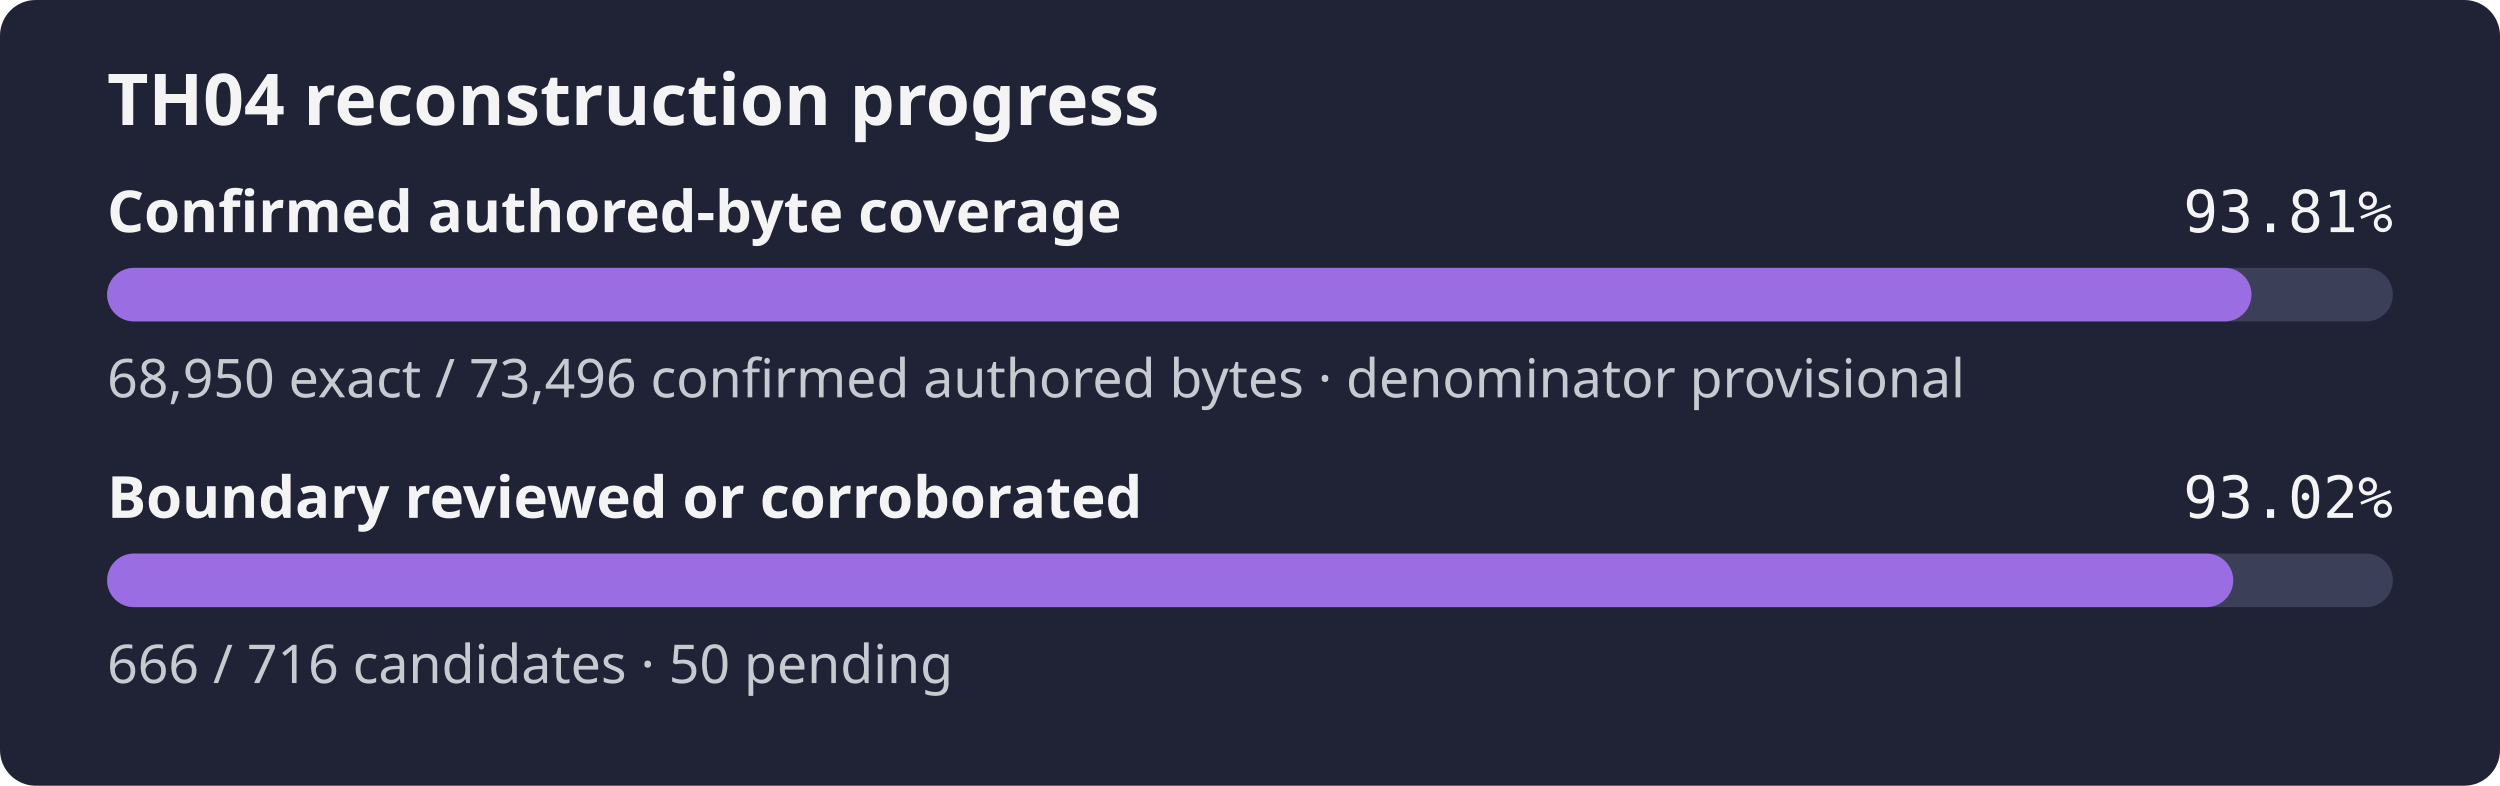
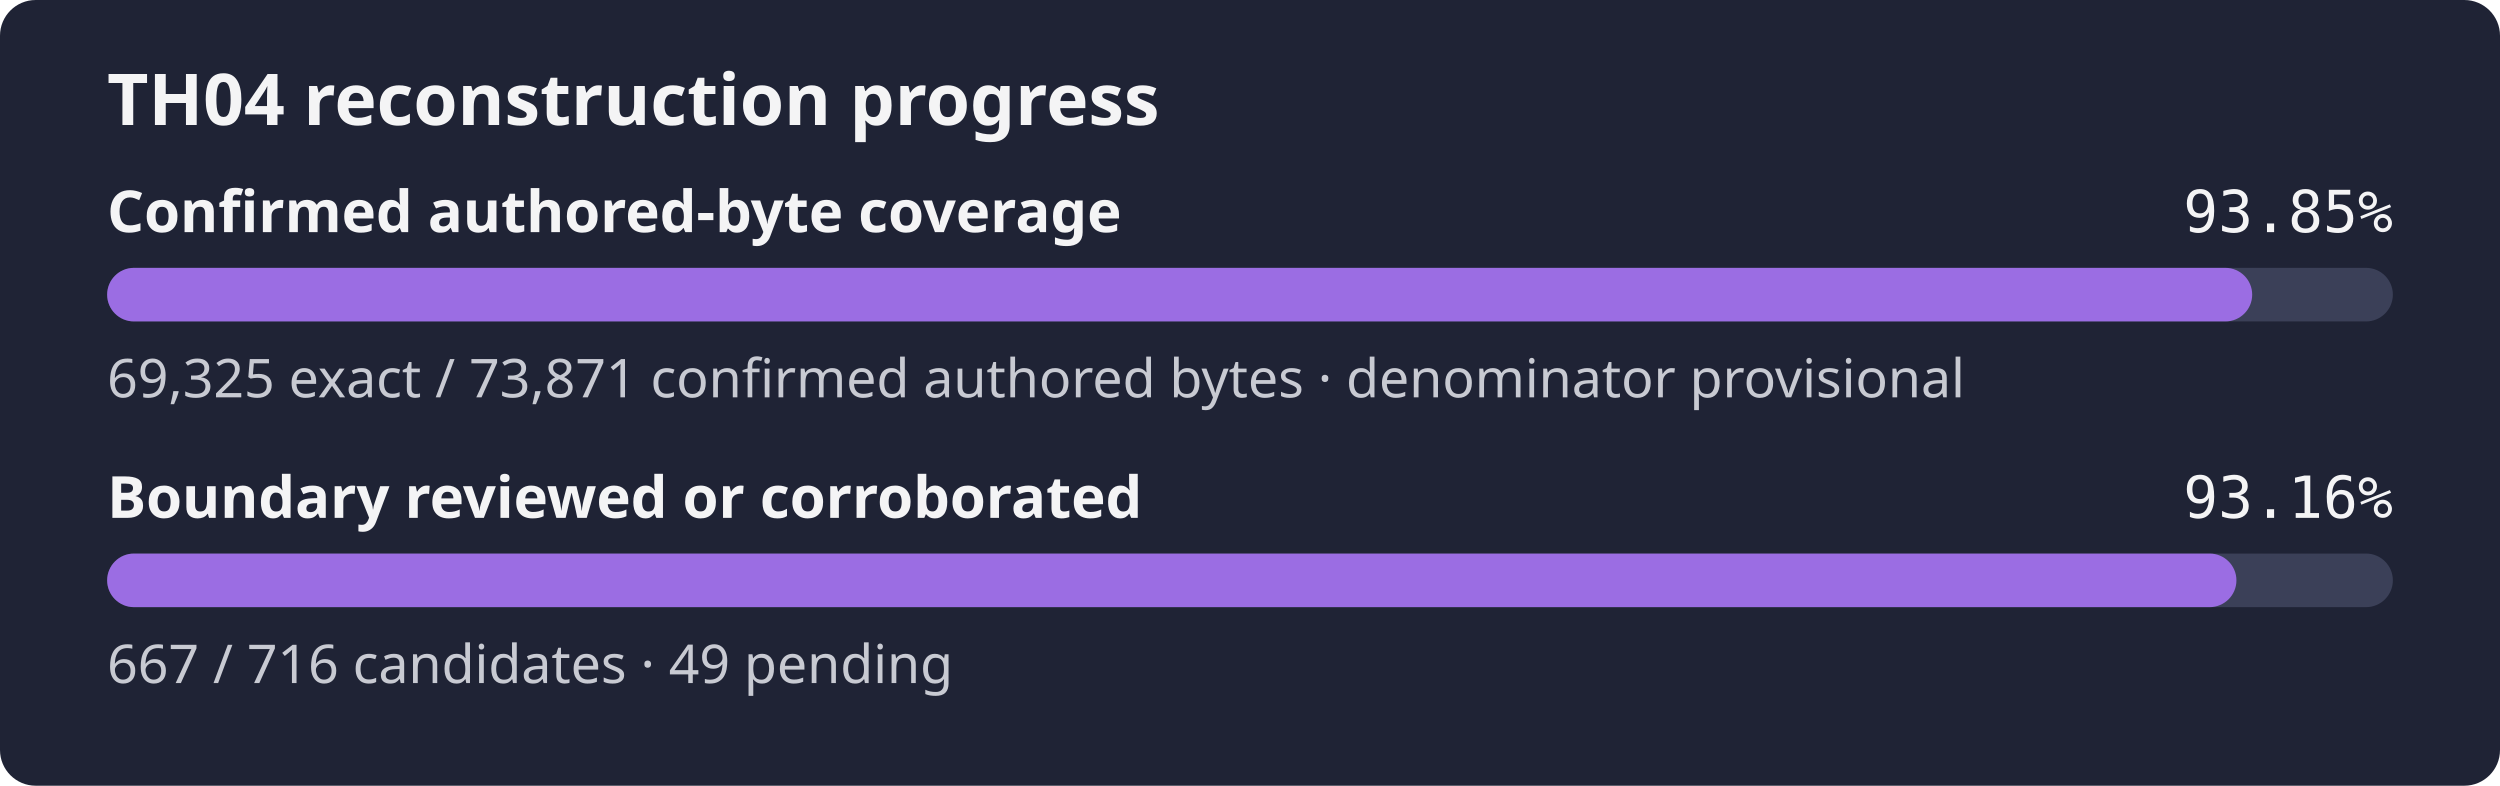
- <svg xmlns="http://www.w3.org/2000/svg" width="560" height="176" role="img" aria-label="TH04 reconstruction progress: 93.81% of the confirmed authored-byte set is exact, boundary reviewed or corroborated 93.02%">
+ <svg xmlns="http://www.w3.org/2000/svg" width="560" height="176" role="img" aria-label="TH04 reconstruction progress: 93.85% of the confirmed authored-byte set is exact, boundary reviewed or corroborated 93.16%">
  <rect width="560" height="176" rx="8" fill="#1f2335" />
  <text x="24" y="28" fill="#f4f4f5" font-family="sans-serif" font-size="16" font-weight="600">TH04 reconstruction progress</text>
  <text x="24" y="52" fill="#f4f4f5" font-family="sans-serif" font-size="13" font-weight="600">Confirmed authored-byte coverage</text>
-   <text x="536" y="52" fill="#f4f4f5" text-anchor="end" font-family="monospace" font-size="13">93.81%</text>
+   <text x="536" y="52" fill="#f4f4f5" text-anchor="end" font-family="monospace" font-size="13">93.85%</text>
  <rect x="24" y="60" width="512" height="12" rx="6" fill="#3b4058" />
-   <rect x="24" y="60" width="480.33" height="12" rx="6" fill="#9b6de3" />
-   <text x="24" y="89" fill="#c8cad2" font-family="sans-serif" font-size="12">68,950 exact / 73,496 confirmed authored bytes · denominator provisional</text>
+   <rect x="24" y="60" width="480.49" height="12" rx="6" fill="#9b6de3" />
+   <text x="24" y="89" fill="#c8cad2" font-family="sans-serif" font-size="12">69,325 exact / 73,871 confirmed authored bytes · denominator provisional</text>
  <text x="24" y="116" fill="#f4f4f5" font-family="sans-serif" font-size="13" font-weight="600">Boundary reviewed or corroborated</text>
-   <text x="536" y="116" fill="#f4f4f5" text-anchor="end" font-family="monospace" font-size="13">93.02%</text>
+   <text x="536" y="116" fill="#f4f4f5" text-anchor="end" font-family="monospace" font-size="13">93.16%</text>
  <rect x="24" y="124" width="512" height="12" rx="6" fill="#3b4058" />
-   <rect x="24" y="124" width="476.25" height="12" rx="6" fill="#9b6de3" />
-   <text x="24" y="153" fill="#c8cad2" font-family="sans-serif" font-size="12">666 / 716 candidates · 50 pending</text>
+   <rect x="24" y="124" width="476.96" height="12" rx="6" fill="#9b6de3" />
+   <text x="24" y="153" fill="#c8cad2" font-family="sans-serif" font-size="12">667 / 716 candidates · 49 pending</text>
</svg>
